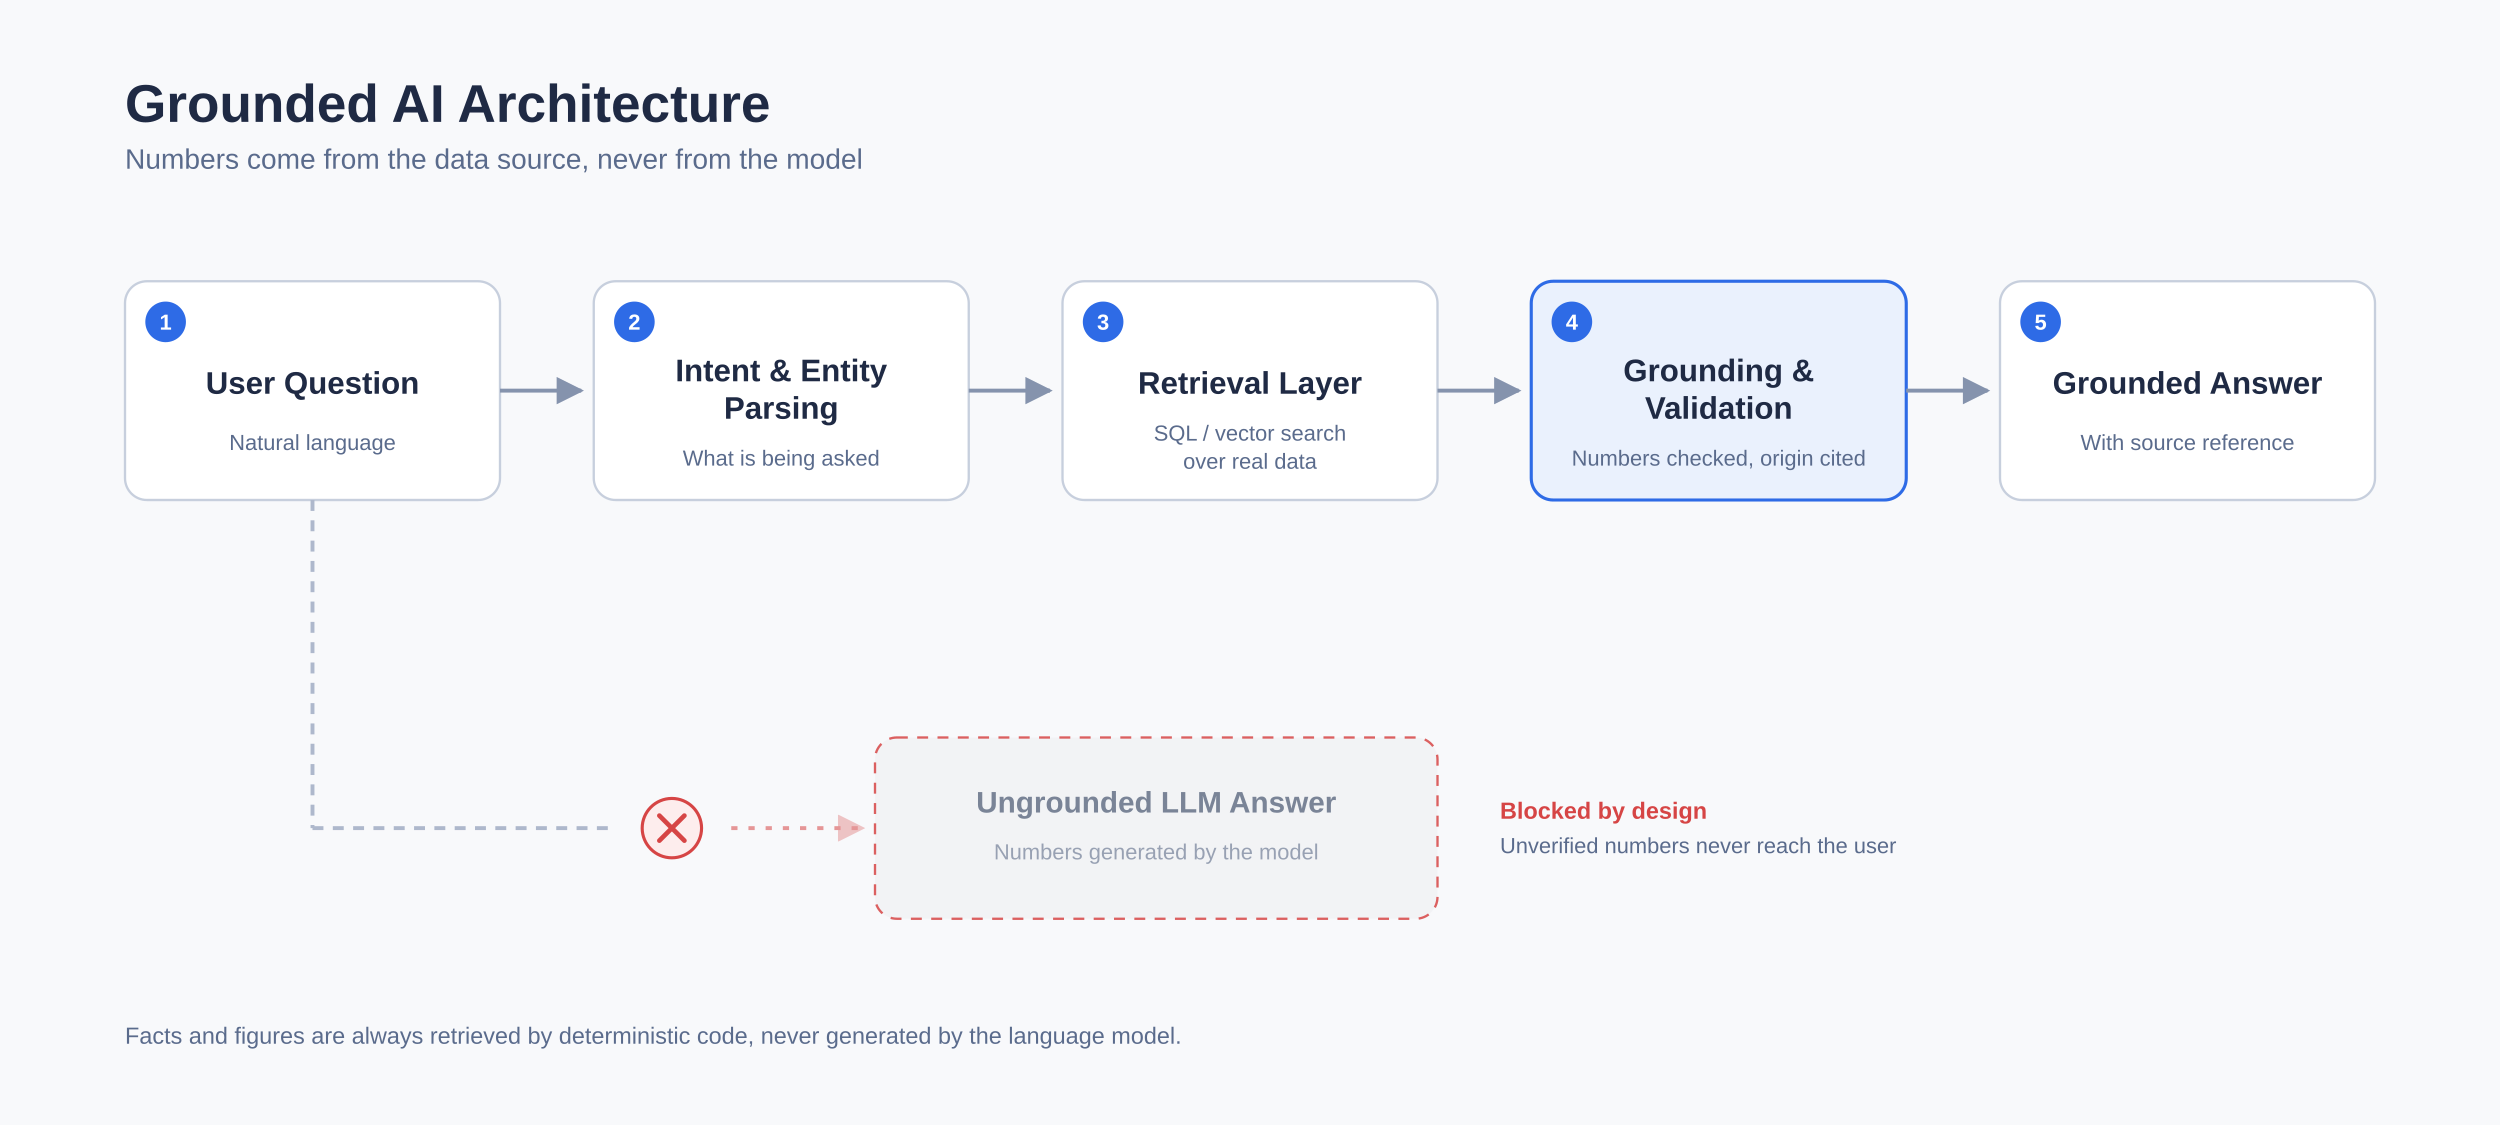
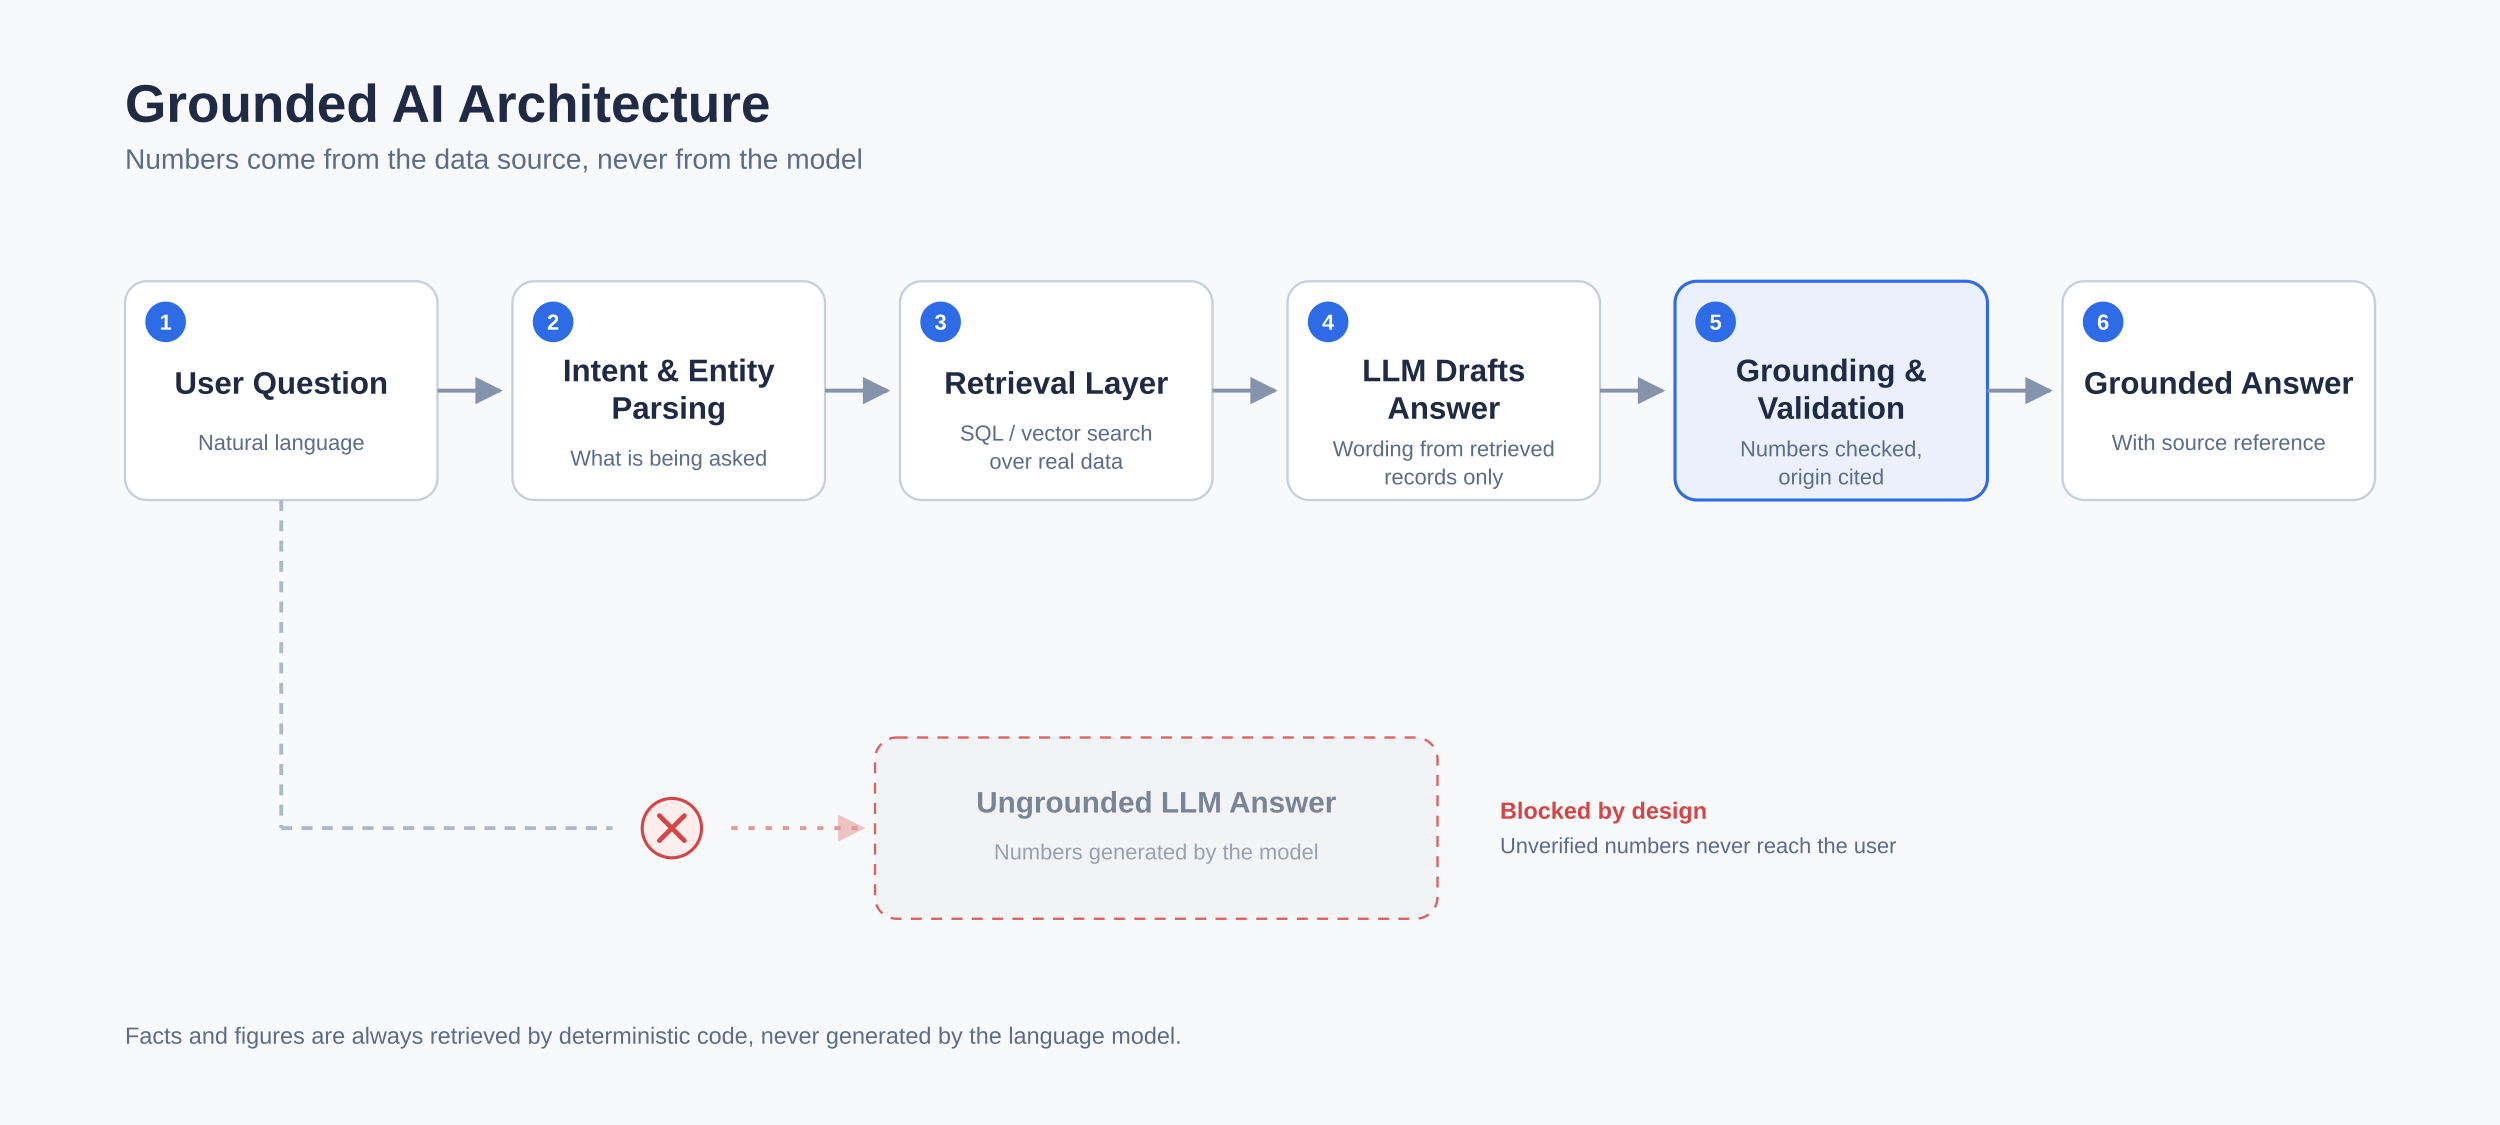
<svg xmlns="http://www.w3.org/2000/svg" viewBox="0 0 1600 720" font-family="Arial, Helvetica, sans-serif">
  <defs>
    <marker id="arrow" viewBox="0 0 10 10" refX="9" refY="5" markerWidth="7" markerHeight="7" orient="auto-start-reverse">
      <path d="M 0 0 L 10 5 L 0 10 z" fill="#8593AD" />
    </marker>
    <marker id="arrow-red" viewBox="0 0 10 10" refX="9" refY="5" markerWidth="7" markerHeight="7" orient="auto-start-reverse">
      <path d="M 0 0 L 10 5 L 0 10 z" fill="#D64545" opacity="0.55" />
    </marker>
  </defs>
  <rect width="1600" height="720" fill="#F8F9FB" />
  <text x="80" y="78" font-size="34" font-weight="bold" fill="#1F2A44">Grounded AI Architecture</text>
  <text x="80" y="108" font-size="18" fill="#5A6B8C">Numbers come from the data source, never from the model</text>
-   <rect x="80" y="180" width="240" height="140" rx="14" fill="#FFFFFF" stroke="#C7CFDD" stroke-width="1.5" />
+   <rect x="80" y="180" width="200" height="140" rx="14" fill="#FFFFFF" stroke="#C7CFDD" stroke-width="1.5" />
  <circle cx="106" cy="206" r="13" fill="#2E6BE6" />
  <text x="106" y="211" font-size="14" font-weight="bold" fill="#FFFFFF" text-anchor="middle">1</text>
-   <text x="200" y="252" font-size="20" font-weight="bold" fill="#1F2A44" text-anchor="middle">User Question</text>
-   <text x="200" y="288" font-size="14" fill="#5A6B8C" text-anchor="middle">Natural language</text>
-   <line x1="320" y1="250" x2="372" y2="250" stroke="#8593AD" stroke-width="2.5" marker-end="url(#arrow)" />
-   <rect x="380" y="180" width="240" height="140" rx="14" fill="#FFFFFF" stroke="#C7CFDD" stroke-width="1.5" />
-   <circle cx="406" cy="206" r="13" fill="#2E6BE6" />
-   <text x="406" y="211" font-size="14" font-weight="bold" fill="#FFFFFF" text-anchor="middle">2</text>
-   <text x="500" y="244" font-size="20" font-weight="bold" fill="#1F2A44" text-anchor="middle">Intent &amp; Entity</text>
-   <text x="500" y="268" font-size="20" font-weight="bold" fill="#1F2A44" text-anchor="middle">Parsing</text>
-   <text x="500" y="298" font-size="14" fill="#5A6B8C" text-anchor="middle">What is being asked</text>
-   <line x1="620" y1="250" x2="672" y2="250" stroke="#8593AD" stroke-width="2.5" marker-end="url(#arrow)" />
-   <rect x="680" y="180" width="240" height="140" rx="14" fill="#FFFFFF" stroke="#C7CFDD" stroke-width="1.5" />
-   <circle cx="706" cy="206" r="13" fill="#2E6BE6" />
-   <text x="706" y="211" font-size="14" font-weight="bold" fill="#FFFFFF" text-anchor="middle">3</text>
-   <text x="800" y="252" font-size="20" font-weight="bold" fill="#1F2A44" text-anchor="middle">Retrieval Layer</text>
-   <text x="800" y="282" font-size="14" fill="#5A6B8C" text-anchor="middle">SQL / vector search</text>
-   <text x="800" y="300" font-size="14" fill="#5A6B8C" text-anchor="middle">over real data</text>
-   <line x1="920" y1="250" x2="972" y2="250" stroke="#8593AD" stroke-width="2.5" marker-end="url(#arrow)" />
-   <rect x="980" y="180" width="240" height="140" rx="14" fill="#EAF1FD" stroke="#2E6BE6" stroke-width="2" />
-   <circle cx="1006" cy="206" r="13" fill="#2E6BE6" />
-   <text x="1006" y="211" font-size="14" font-weight="bold" fill="#FFFFFF" text-anchor="middle">4</text>
-   <text x="1100" y="244" font-size="20" font-weight="bold" fill="#1F2A44" text-anchor="middle">Grounding &amp;</text>
-   <text x="1100" y="268" font-size="20" font-weight="bold" fill="#1F2A44" text-anchor="middle">Validation</text>
-   <text x="1100" y="298" font-size="14" fill="#5A6B8C" text-anchor="middle">Numbers checked, origin cited</text>
-   <line x1="1220" y1="250" x2="1272" y2="250" stroke="#8593AD" stroke-width="2.5" marker-end="url(#arrow)" />
-   <rect x="1280" y="180" width="240" height="140" rx="14" fill="#FFFFFF" stroke="#C7CFDD" stroke-width="1.5" />
-   <circle cx="1306" cy="206" r="13" fill="#2E6BE6" />
-   <text x="1306" y="211" font-size="14" font-weight="bold" fill="#FFFFFF" text-anchor="middle">5</text>
-   <text x="1400" y="252" font-size="20" font-weight="bold" fill="#1F2A44" text-anchor="middle">Grounded Answer</text>
-   <text x="1400" y="288" font-size="14" fill="#5A6B8C" text-anchor="middle">With source reference</text>
-   <path d="M 200 320 L 200 530" fill="none" stroke="#AEB8CC" stroke-width="2.5" stroke-dasharray="7 6" />
-   <line x1="200" y1="530" x2="392" y2="530" stroke="#AEB8CC" stroke-width="2.5" stroke-dasharray="7 6" />
+   <text x="180" y="252" font-size="20" font-weight="bold" fill="#1F2A44" text-anchor="middle">User Question</text>
+   <text x="180" y="288" font-size="14" fill="#5A6B8C" text-anchor="middle">Natural language</text>
+   <line x1="280" y1="250" x2="320" y2="250" stroke="#8593AD" stroke-width="2.5" marker-end="url(#arrow)" />
+   <rect x="328" y="180" width="200" height="140" rx="14" fill="#FFFFFF" stroke="#C7CFDD" stroke-width="1.5" />
+   <circle cx="354" cy="206" r="13" fill="#2E6BE6" />
+   <text x="354" y="211" font-size="14" font-weight="bold" fill="#FFFFFF" text-anchor="middle">2</text>
+   <text x="428" y="244" font-size="20" font-weight="bold" fill="#1F2A44" text-anchor="middle">Intent &amp; Entity</text>
+   <text x="428" y="268" font-size="20" font-weight="bold" fill="#1F2A44" text-anchor="middle">Parsing</text>
+   <text x="428" y="298" font-size="14" fill="#5A6B8C" text-anchor="middle">What is being asked</text>
+   <line x1="528" y1="250" x2="568" y2="250" stroke="#8593AD" stroke-width="2.5" marker-end="url(#arrow)" />
+   <rect x="576" y="180" width="200" height="140" rx="14" fill="#FFFFFF" stroke="#C7CFDD" stroke-width="1.5" />
+   <circle cx="602" cy="206" r="13" fill="#2E6BE6" />
+   <text x="602" y="211" font-size="14" font-weight="bold" fill="#FFFFFF" text-anchor="middle">3</text>
+   <text x="676" y="252" font-size="20" font-weight="bold" fill="#1F2A44" text-anchor="middle">Retrieval Layer</text>
+   <text x="676" y="282" font-size="14" fill="#5A6B8C" text-anchor="middle">SQL / vector search</text>
+   <text x="676" y="300" font-size="14" fill="#5A6B8C" text-anchor="middle">over real data</text>
+   <line x1="776" y1="250" x2="816" y2="250" stroke="#8593AD" stroke-width="2.5" marker-end="url(#arrow)" />
+   <rect x="824" y="180" width="200" height="140" rx="14" fill="#FFFFFF" stroke="#C7CFDD" stroke-width="1.5" />
+   <circle cx="850" cy="206" r="13" fill="#2E6BE6" />
+   <text x="850" y="211" font-size="14" font-weight="bold" fill="#FFFFFF" text-anchor="middle">4</text>
+   <text x="924" y="244" font-size="20" font-weight="bold" fill="#1F2A44" text-anchor="middle">LLM Drafts</text>
+   <text x="924" y="268" font-size="20" font-weight="bold" fill="#1F2A44" text-anchor="middle">Answer</text>
+   <text x="924" y="292" font-size="14" fill="#5A6B8C" text-anchor="middle">Wording from retrieved</text>
+   <text x="924" y="310" font-size="14" fill="#5A6B8C" text-anchor="middle">records only</text>
+   <line x1="1024" y1="250" x2="1064" y2="250" stroke="#8593AD" stroke-width="2.5" marker-end="url(#arrow)" />
+   <rect x="1072" y="180" width="200" height="140" rx="14" fill="#EAF1FD" stroke="#2E6BE6" stroke-width="2" />
+   <circle cx="1098" cy="206" r="13" fill="#2E6BE6" />
+   <text x="1098" y="211" font-size="14" font-weight="bold" fill="#FFFFFF" text-anchor="middle">5</text>
+   <text x="1172" y="244" font-size="20" font-weight="bold" fill="#1F2A44" text-anchor="middle">Grounding &amp;</text>
+   <text x="1172" y="268" font-size="20" font-weight="bold" fill="#1F2A44" text-anchor="middle">Validation</text>
+   <text x="1172" y="292" font-size="14" fill="#5A6B8C" text-anchor="middle">Numbers checked,</text>
+   <text x="1172" y="310" font-size="14" fill="#5A6B8C" text-anchor="middle">origin cited</text>
+   <line x1="1272" y1="250" x2="1312" y2="250" stroke="#8593AD" stroke-width="2.5" marker-end="url(#arrow)" />
+   <rect x="1320" y="180" width="200" height="140" rx="14" fill="#FFFFFF" stroke="#C7CFDD" stroke-width="1.5" />
+   <circle cx="1346" cy="206" r="13" fill="#2E6BE6" />
+   <text x="1346" y="211" font-size="14" font-weight="bold" fill="#FFFFFF" text-anchor="middle">6</text>
+   <text x="1420" y="252" font-size="20" font-weight="bold" fill="#1F2A44" text-anchor="middle">Grounded Answer</text>
+   <text x="1420" y="288" font-size="14" fill="#5A6B8C" text-anchor="middle">With source reference</text>
+   <path d="M 180 320 L 180 530" fill="none" stroke="#AEB8CC" stroke-width="2.5" stroke-dasharray="7 6" />
+   <line x1="180" y1="530" x2="392" y2="530" stroke="#AEB8CC" stroke-width="2.5" stroke-dasharray="7 6" />
  <circle cx="430" cy="530" r="19" fill="#FDEDED" stroke="#D64545" stroke-width="2" />
  <line x1="422" y1="522" x2="438" y2="538" stroke="#D64545" stroke-width="3" stroke-linecap="round" />
  <line x1="438" y1="522" x2="422" y2="538" stroke="#D64545" stroke-width="3" stroke-linecap="round" />
  <line x1="468" y1="530" x2="552" y2="530" stroke="#D64545" stroke-width="2.5" stroke-dasharray="4 7" opacity="0.55" marker-end="url(#arrow-red)" />
  <rect x="560" y="472" width="360" height="116" rx="14" fill="#F1F2F5" stroke="#D64545" stroke-width="1.5" stroke-dasharray="7 6" opacity="0.85" />
  <text x="740" y="520" font-size="19" font-weight="bold" fill="#7A8497" text-anchor="middle">Ungrounded LLM Answer</text>
  <text x="740" y="550" font-size="14" fill="#98A1B3" text-anchor="middle">Numbers generated by the model</text>
  <text x="960" y="524" font-size="15" font-weight="bold" fill="#D64545">Blocked by design</text>
  <text x="960" y="546" font-size="14" fill="#5A6B8C">Unverified numbers never reach the user</text>
  <text x="80" y="668" font-size="15" fill="#5A6B8C">Facts and figures are always retrieved by deterministic code, never generated by the language model.</text>
</svg>
